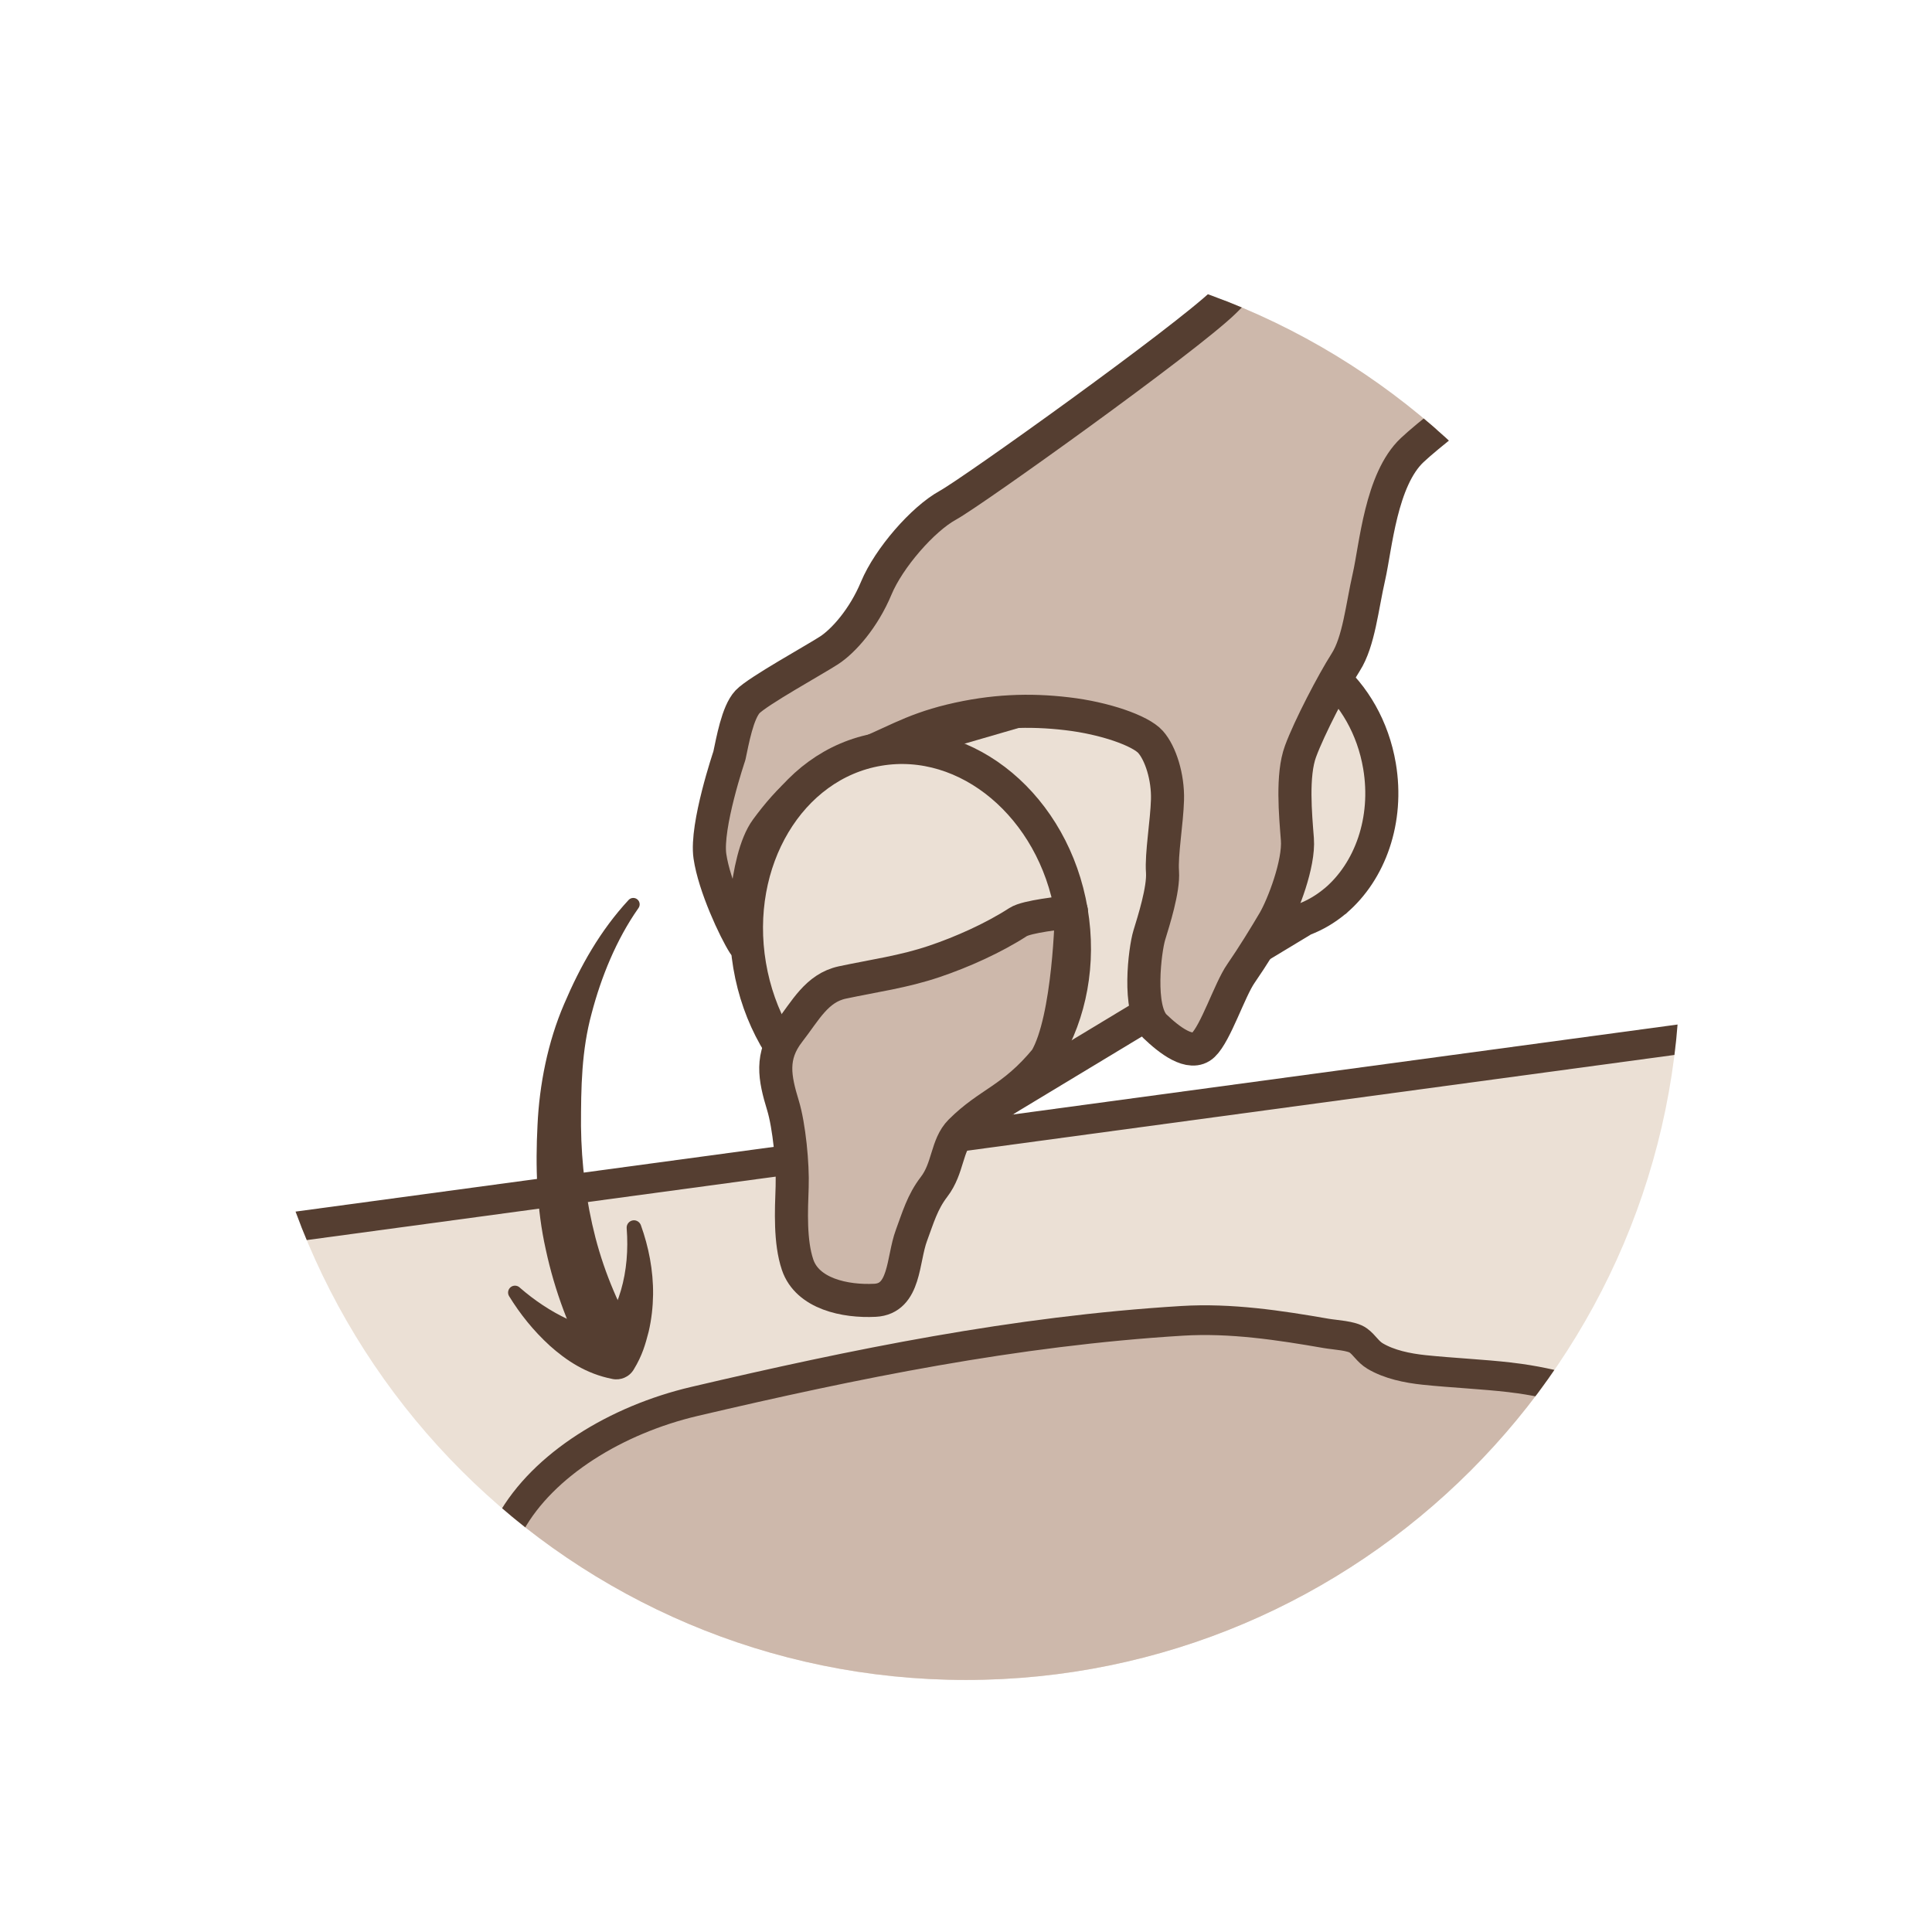
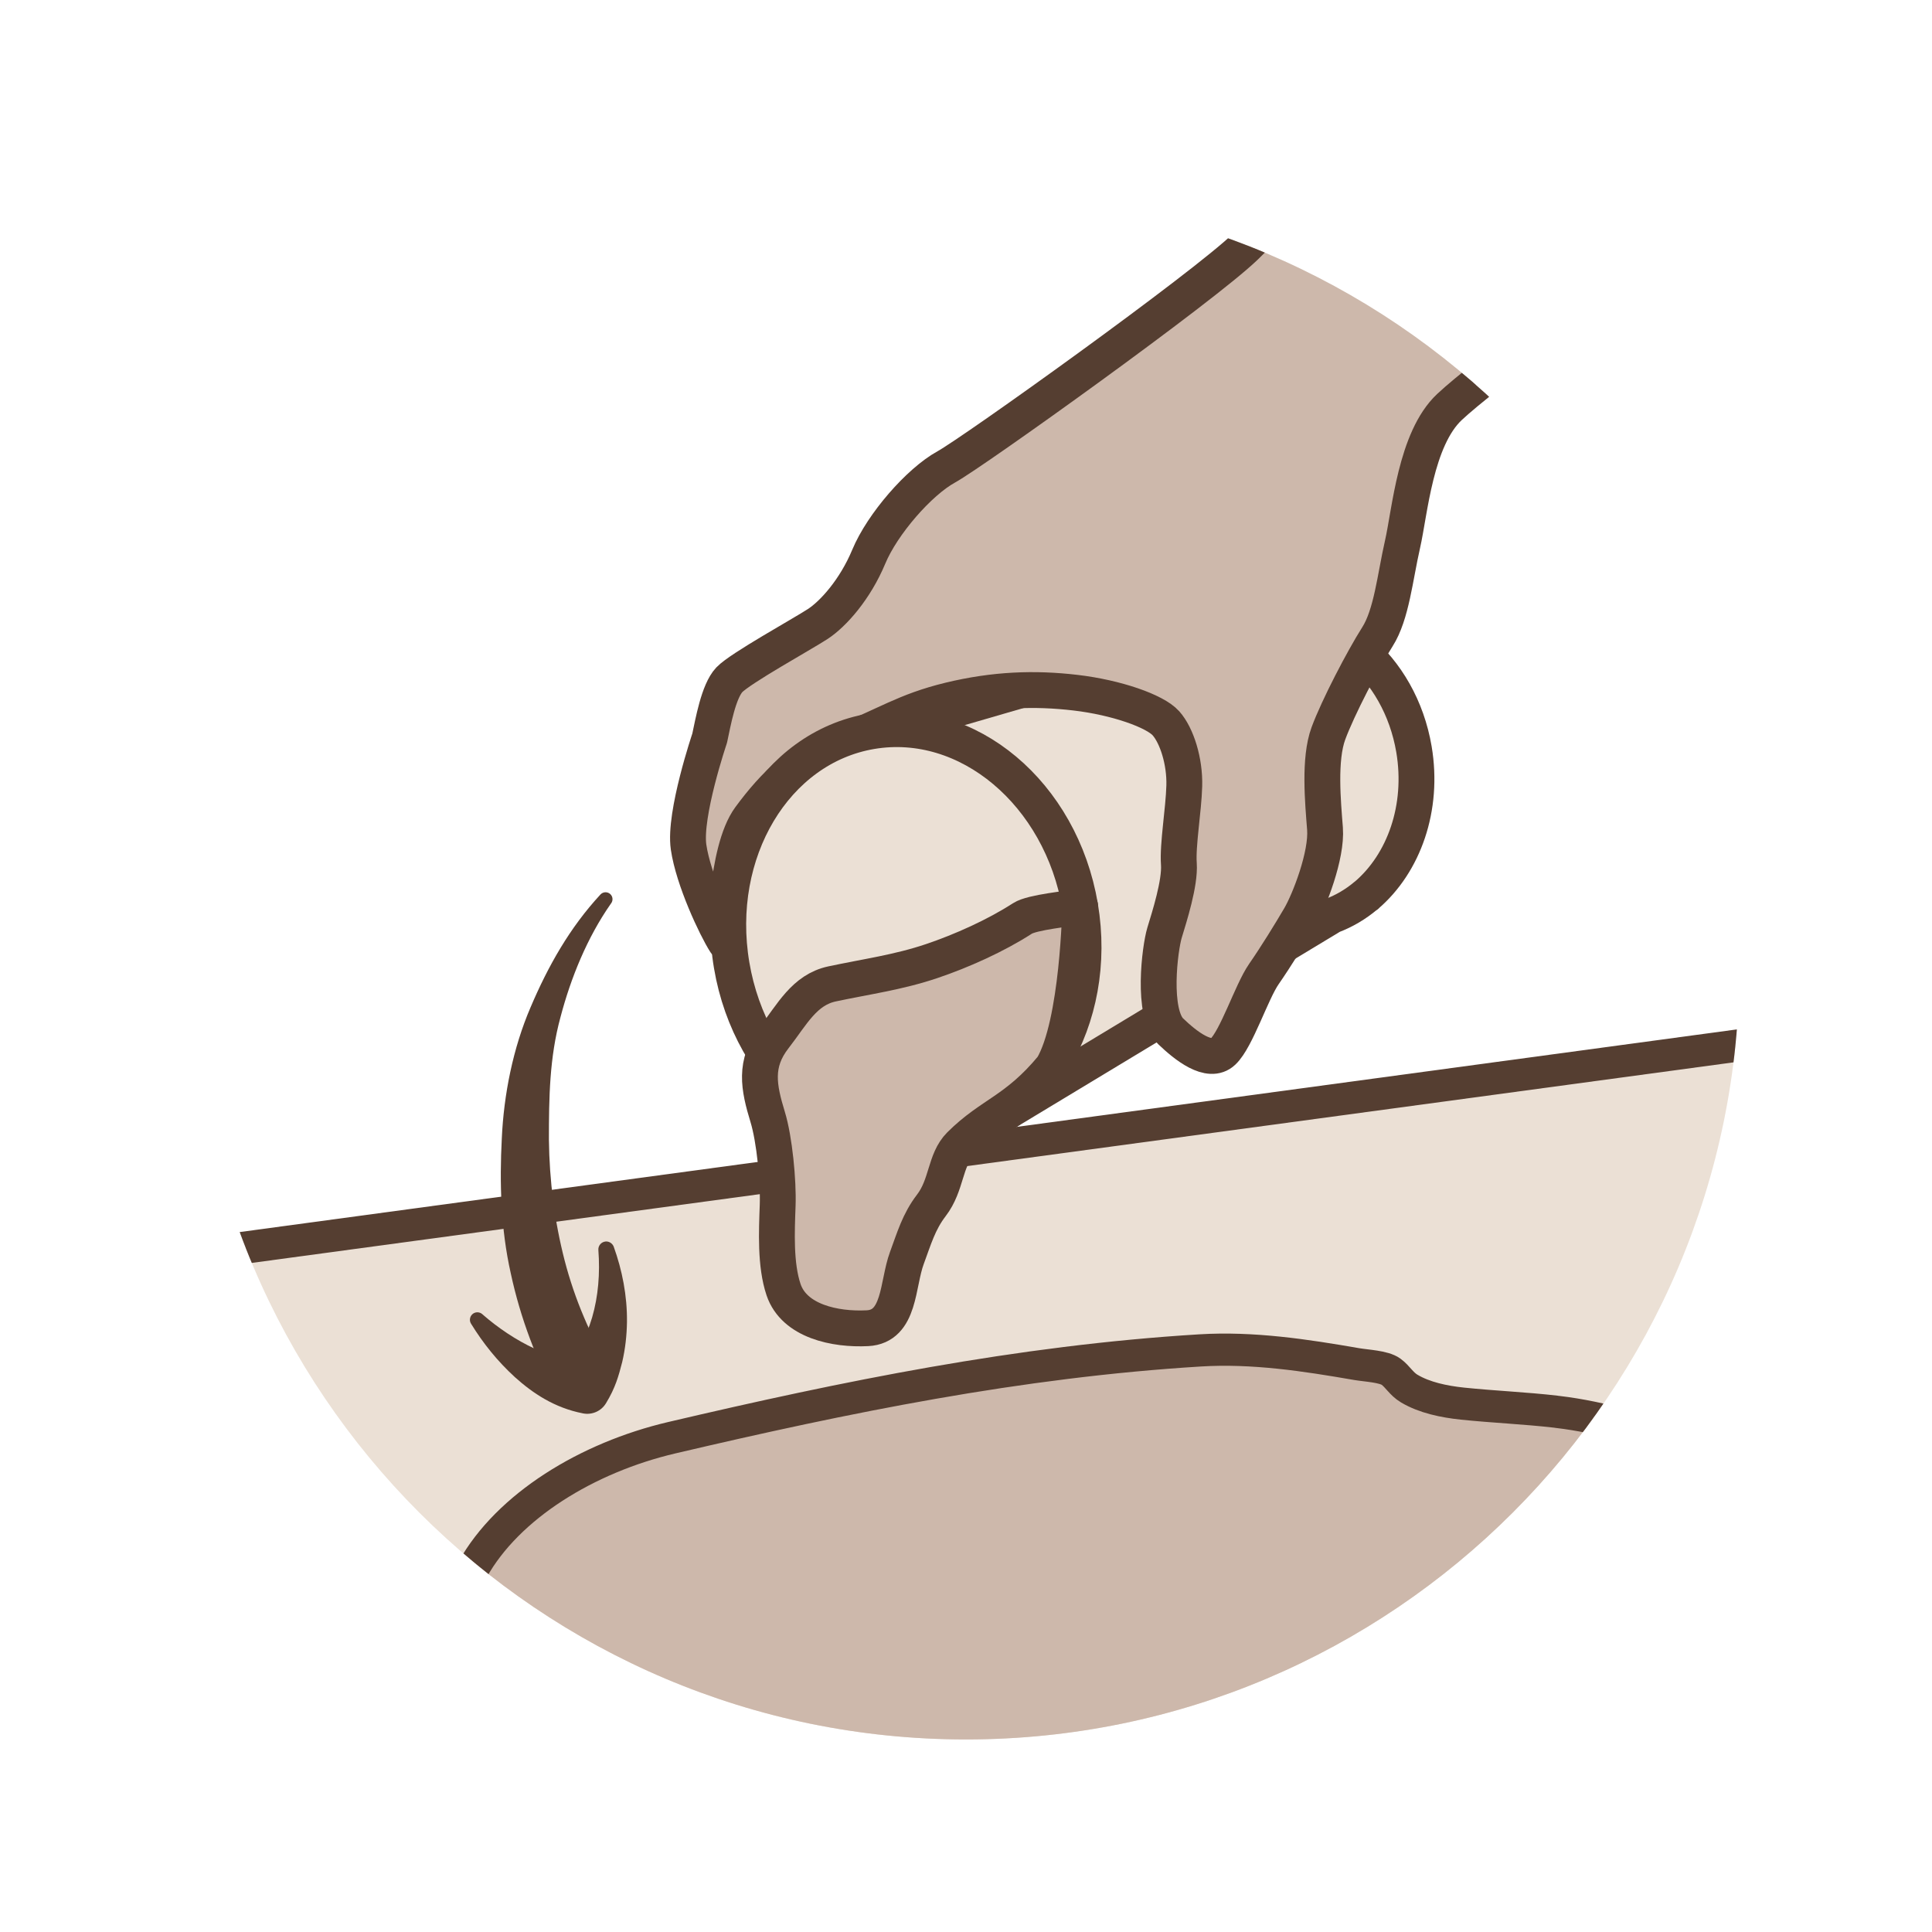
- <svg xmlns="http://www.w3.org/2000/svg" xmlns:xlink="http://www.w3.org/1999/xlink" version="1.1" id="Layer_1" x="0px" y="0px" width="65px" height="65px" viewBox="0 0 65 65" enable-background="new 0 0 65 65" xml:space="preserve">
+ <svg xmlns="http://www.w3.org/2000/svg" xmlns:xlink="http://www.w3.org/1999/xlink" version="1.1" id="Layer_1" x="0px" y="0px" width="60px" height="60px" viewBox="0 0 60 60" enable-background="new 0 0 60 60" xml:space="preserve">
  <g>
    <defs>
-       <path id="SVGID_1_" d="M32.5,56.52c-13.245,0-24.021-10.774-24.021-24.02S19.255,8.48,32.5,8.48S56.521,19.255,56.521,32.5    S45.745,56.52,32.5,56.52z" />
+       <path id="SVGID_19_" d="M30,54.02C16.755,54.02,5.979,43.245,5.979,30S16.755,5.98,30,5.98S54.021,16.755,54.021,30    S43.245,54.02,30,54.02z" />
    </defs>
    <clipPath id="SVGID_2_">
-       <use xlink:href="#SVGID_1_" overflow="visible" />
+       <use xlink:href="#SVGID_19_" overflow="visible" />
    </clipPath>
-     <polygon clip-path="url(#SVGID_2_)" fill="#EBE0D5" stroke="#553E31" stroke-miterlimit="10" points="-14.625,44.593    59.695,34.533 70.66,71.361 -8.648,77.037  " />
+     <polygon clip-path="url(#SVGID_2_)" fill="#EBE0D5" stroke="#553E31" stroke-miterlimit="10" points="-17.125,42.093    57.195,32.033 68.16,68.861 -11.148,74.537  " />
    <g clip-path="url(#SVGID_2_)">
      <g>
-         <path fill="#553E31" d="M20.064,45.869c-0.6-0.406-0.856-1.149-1.104-1.789c-0.249-0.664-0.449-1.349-0.598-2.042     c-0.311-1.387-0.349-2.806-0.278-4.185c0.062-1.36,0.346-2.797,0.894-4.07c0.545-1.281,1.215-2.472,2.17-3.504     c0.081-0.087,0.217-0.093,0.304-0.012c0.08,0.074,0.091,0.195,0.03,0.282l-0.016,0.023c-0.727,1.039-1.238,2.291-1.561,3.522     c-0.341,1.251-0.358,2.494-0.358,3.795c0.014,1.284,0.175,2.546,0.487,3.754c0.158,0.604,0.359,1.194,0.603,1.769     c0.244,0.599,0.57,1.059,0.619,1.816c0.026,0.41-0.285,0.764-0.695,0.79c-0.171,0.011-0.333-0.037-0.464-0.127L20.064,45.869z" />
+         <path fill="#553E31" d="M17.564,43.369c-0.601-0.406-0.856-1.149-1.104-1.789c-0.249-0.664-0.45-1.349-0.599-2.042     c-0.311-1.387-0.349-2.806-0.277-4.185c0.062-1.36,0.346-2.797,0.893-4.07c0.545-1.282,1.216-2.472,2.171-3.504     c0.081-0.087,0.217-0.093,0.305-0.012c0.08,0.074,0.091,0.195,0.03,0.282l-0.017,0.023c-0.727,1.04-1.238,2.291-1.561,3.522     c-0.341,1.252-0.358,2.494-0.358,3.796c0.015,1.284,0.176,2.546,0.488,3.754c0.157,0.604,0.358,1.194,0.603,1.769     c0.244,0.599,0.57,1.059,0.618,1.816c0.026,0.41-0.284,0.764-0.694,0.79c-0.171,0.011-0.332-0.037-0.464-0.127L17.564,43.369z" />
      </g>
      <g>
-         <path fill="#553E31" d="M17.488,43.321c0.488,0.426,1.047,0.799,1.61,1.06c0.562,0.262,1.154,0.398,1.621,0.323l-0.717,0.313     c0.147-0.112,0.369-0.426,0.513-0.69c0.156-0.282,0.281-0.592,0.376-0.916c0.19-0.651,0.249-1.365,0.193-2.087     c-0.012-0.136,0.088-0.255,0.224-0.268c0.113-0.01,0.215,0.062,0.253,0.162c0.261,0.727,0.42,1.517,0.411,2.338     c-0.006,0.411-0.051,0.828-0.148,1.244c-0.112,0.43-0.21,0.796-0.505,1.28c-0.152,0.25-0.438,0.367-0.709,0.315l-0.008-0.002     c-0.888-0.173-1.561-0.631-2.109-1.122c-0.548-0.503-0.99-1.054-1.365-1.663c-0.067-0.108-0.033-0.252,0.076-0.319     c0.088-0.054,0.199-0.042,0.274,0.022L17.488,43.321z" />
+         <path fill="#553E31" d="M14.987,40.821c0.488,0.426,1.048,0.799,1.61,1.06c0.562,0.262,1.154,0.398,1.621,0.323l-0.717,0.313     c0.146-0.112,0.368-0.426,0.513-0.69c0.155-0.282,0.28-0.592,0.376-0.916c0.189-0.651,0.248-1.365,0.193-2.087     c-0.012-0.136,0.088-0.255,0.224-0.268c0.112-0.01,0.216,0.062,0.253,0.162c0.261,0.727,0.42,1.517,0.411,2.338     c-0.006,0.411-0.051,0.828-0.148,1.244c-0.111,0.43-0.209,0.796-0.504,1.28c-0.152,0.25-0.438,0.367-0.71,0.315l-0.008-0.002     c-0.888-0.173-1.561-0.631-2.108-1.122c-0.549-0.503-0.99-1.054-1.365-1.663c-0.067-0.108-0.033-0.252,0.075-0.319     c0.089-0.054,0.199-0.042,0.274,0.022L14.987,40.821z" />
      </g>
    </g>
-     <path clip-path="url(#SVGID_2_)" fill="#EBE0D5" stroke="#553E31" stroke-width="1.113" stroke-linecap="round" stroke-linejoin="round" stroke-miterlimit="10" d="   M46.412,25.771c-0.436-2.58-2.571-4.371-4.769-4.001c-0.267,0.046-0.52,0.12-0.761,0.222l-12.184,3.539l4.062,12.107l11.101-6.702   c0.386-0.145,0.74-0.355,1.056-0.62l0.021-0.012l-0.001-0.003C46.097,29.311,46.719,27.59,46.412,25.771z" />
-     <path clip-path="url(#SVGID_2_)" fill="#CDB8AB" stroke="#553E31" stroke-width="1.113" stroke-linecap="round" stroke-linejoin="round" stroke-miterlimit="10" d="   M38.855,34.527c0.465,0.447,1.204,1.035,1.626,0.633c0.423-0.4,0.887-1.857,1.268-2.406c0.38-0.549,0.823-1.268,1.119-1.773   c0.296-0.508,0.845-1.922,0.781-2.746c-0.064-0.823-0.19-2.154,0.105-2.955c0.296-0.804,1.077-2.303,1.521-3   c0.443-0.695,0.549-1.857,0.781-2.871c0.231-1.014,0.401-3.273,1.456-4.266c1.057-0.993,5.048-3.949,6.736-4.73   c1.69-0.781,11.319-6.652,13.494-8.129c2.175-1.479,2.196-3.484,2.196-3.484L51.314-0.272c0,0-8.827,9.164-10.137,10.431   c-1.309,1.268-8.446,6.378-9.291,6.842c-0.844,0.465-1.984,1.775-2.406,2.788c-0.423,1.015-1.099,1.773-1.584,2.09   c-0.486,0.317-2.407,1.374-2.746,1.732c-0.338,0.358-0.506,1.33-0.611,1.815c0,0-0.802,2.364-0.655,3.379   c0.147,1.014,0.846,2.492,1.141,2.955c0,0,0-2.828,0.76-3.863c0.761-1.035,1.605-1.858,2.915-2.365   c1.309-0.507,1.899-0.95,3.294-1.289c1.394-0.336,2.639-0.38,3.906-0.23c1.268,0.147,2.471,0.569,2.809,0.949   c0.338,0.381,0.591,1.183,0.57,1.943c-0.021,0.76-0.212,1.837-0.168,2.428c0.041,0.592-0.297,1.648-0.445,2.134   C38.519,31.951,38.265,33.957,38.855,34.527z" />
-     <ellipse transform="matrix(0.986 -0.1665 0.1665 0.986 -4.8295 5.543)" clip-path="url(#SVGID_2_)" fill="#EBE0D5" stroke="#553E31" stroke-width="1.113" stroke-linecap="round" stroke-linejoin="round" stroke-miterlimit="10" cx="30.634" cy="31.566" rx="5.488" ry="6.443" />
-     <path clip-path="url(#SVGID_2_)" fill="#CDB8AB" stroke="#553E31" stroke-linecap="round" stroke-linejoin="round" stroke-miterlimit="10" d="   M50.82,46.341c-0.965-0.111-1.935-0.15-2.9-0.25c-0.581-0.061-1.182-0.187-1.654-0.467c-0.25-0.149-0.355-0.37-0.567-0.525   c-0.224-0.164-0.764-0.184-1.073-0.237c-1.587-0.276-3.219-0.524-4.853-0.424c-5.633,0.344-11.015,1.447-16.408,2.711   c-2.624,0.615-5.089,2.122-6.189,4.096c-0.916,1.643-0.938,3.375-1.67,5.039c-0.813,1.85,0.798,3.564,3.181,4.053   c4.528,0.926,9.429,0.097,13.955-0.47c5.729-0.717,11.461-1.395,17.245-1.754c4.054-0.254,8.742-1.379,8.865-5.013   c0.043-1.257,0.016-2.688-0.911-3.775c-0.659-0.771-2.045-1.668-3.108-2.116c-0.291-0.123-0.615-0.259-0.937-0.328   c-0.281-0.062-0.556-0.041-0.844-0.116c-0.7-0.184-1.355-0.332-2.094-0.418C50.845,46.344,50.832,46.342,50.82,46.341z" />
-     <path clip-path="url(#SVGID_2_)" fill="#CDB8AB" stroke="#553E31" stroke-width="1.113" stroke-linecap="round" stroke-linejoin="round" stroke-miterlimit="10" d="   M36.046,30.652c-0.349,0.072-1.489,0.174-1.793,0.37c-0.826,0.534-1.886,1.01-2.817,1.323c-1.034,0.35-2.036,0.484-3.095,0.709   c-0.865,0.186-1.242,0.951-1.796,1.662c-0.632,0.814-0.486,1.547-0.204,2.471c0.211,0.689,0.337,1.994,0.31,2.746   c-0.029,0.805-0.078,1.842,0.183,2.617c0.331,0.98,1.6,1.248,2.605,1.197c1.024-0.053,0.922-1.367,1.225-2.182   c0.222-0.598,0.367-1.121,0.76-1.633c0.487-0.635,0.414-1.398,0.887-1.873c0.972-0.971,1.745-1.057,2.873-2.422   C35.984,34.287,36.046,30.652,36.046,30.652" />
+     <path clip-path="url(#SVGID_2_)" fill="#EBE0D5" stroke="#553E31" stroke-width="1.113" stroke-linecap="round" stroke-linejoin="round" stroke-miterlimit="10" d="   M43.912,23.271c-0.436-2.579-2.571-4.371-4.769-4c-0.267,0.045-0.52,0.121-0.761,0.222l-12.184,3.54l4.062,12.107l11.101-6.702   c0.386-0.145,0.74-0.355,1.056-0.621l0.021-0.011l-0.001-0.003C43.597,26.811,44.219,25.089,43.912,23.271z" />
+     <path clip-path="url(#SVGID_2_)" fill="#CDB8AB" stroke="#553E31" stroke-width="1.113" stroke-linecap="round" stroke-linejoin="round" stroke-miterlimit="10" d="   M36.355,32.027c0.465,0.447,1.204,1.035,1.626,0.633c0.423-0.4,0.887-1.858,1.268-2.407c0.38-0.549,0.823-1.267,1.119-1.773   c0.296-0.507,0.845-1.921,0.781-2.745c-0.064-0.824-0.19-2.154,0.105-2.956c0.296-0.803,1.077-2.302,1.521-3   c0.443-0.695,0.549-1.857,0.781-2.871c0.231-1.013,0.401-3.272,1.456-4.266c1.057-0.993,5.048-3.949,6.736-4.73   c1.69-0.781,11.319-6.652,13.494-8.129c2.175-1.478,2.196-3.484,2.196-3.484L48.814-2.772c0,0-8.827,9.164-10.137,10.431   c-1.309,1.268-8.446,6.377-9.291,6.842c-0.844,0.464-1.984,1.774-2.406,2.788c-0.423,1.014-1.099,1.773-1.584,2.09   c-0.486,0.317-2.407,1.374-2.746,1.732c-0.338,0.358-0.506,1.33-0.611,1.815c0,0-0.802,2.365-0.655,3.379   c0.147,1.014,0.846,2.492,1.141,2.956c0,0,0-2.829,0.76-3.864c0.761-1.035,1.605-1.858,2.915-2.365   c1.309-0.507,1.899-0.951,3.294-1.289c1.394-0.337,2.639-0.38,3.906-0.231c1.268,0.148,2.471,0.57,2.809,0.95   s0.591,1.182,0.57,1.943c-0.021,0.76-0.212,1.837-0.168,2.428c0.041,0.591-0.297,1.647-0.445,2.133   C36.019,29.451,35.765,31.457,36.355,32.027z" />
+     <ellipse transform="matrix(0.986 -0.1665 0.1665 0.986 -4.4459 5.0888)" clip-path="url(#SVGID_2_)" fill="#EBE0D5" stroke="#553E31" stroke-width="1.113" stroke-linecap="round" stroke-linejoin="round" stroke-miterlimit="10" cx="28.134" cy="29.066" rx="5.488" ry="6.443" />
+     <path clip-path="url(#SVGID_2_)" fill="#CDB8AB" stroke="#553E31" stroke-linecap="round" stroke-linejoin="round" stroke-miterlimit="10" d="   M48.32,43.841c-0.965-0.111-1.935-0.15-2.9-0.25c-0.581-0.061-1.182-0.187-1.654-0.467c-0.25-0.149-0.355-0.37-0.567-0.525   c-0.224-0.164-0.764-0.184-1.073-0.237c-1.587-0.276-3.219-0.524-4.853-0.424c-5.633,0.344-11.015,1.447-16.408,2.711   c-2.624,0.615-5.089,2.122-6.189,4.096c-0.916,1.643-0.938,3.375-1.67,5.039c-0.813,1.85,0.798,3.564,3.181,4.053   c4.528,0.926,9.429,0.097,13.955-0.47c5.729-0.717,11.461-1.395,17.245-1.754c4.054-0.254,8.742-1.379,8.865-5.013   c0.043-1.257,0.016-2.688-0.911-3.775c-0.659-0.771-2.045-1.668-3.108-2.116c-0.291-0.123-0.615-0.259-0.937-0.328   c-0.281-0.062-0.556-0.041-0.844-0.116c-0.7-0.184-1.355-0.332-2.094-0.418C48.345,43.844,48.332,43.842,48.32,43.841z" />
+     <path clip-path="url(#SVGID_2_)" fill="#CDB8AB" stroke="#553E31" stroke-width="1.113" stroke-linecap="round" stroke-linejoin="round" stroke-miterlimit="10" d="   M33.546,28.153c-0.349,0.072-1.489,0.173-1.793,0.37c-0.826,0.534-1.886,1.01-2.817,1.324c-1.034,0.35-2.036,0.483-3.095,0.709   c-0.865,0.185-1.242,0.951-1.796,1.662c-0.632,0.814-0.486,1.547-0.204,2.471c0.211,0.689,0.337,1.994,0.31,2.746   c-0.029,0.805-0.078,1.842,0.183,2.617c0.331,0.98,1.6,1.248,2.605,1.197c1.024-0.053,0.922-1.367,1.225-2.182   c0.222-0.598,0.367-1.121,0.76-1.633c0.487-0.635,0.414-1.398,0.887-1.873c0.972-0.971,1.745-1.057,2.873-2.422   C33.484,31.787,33.546,28.153,33.546,28.153" />
  </g>
</svg>
